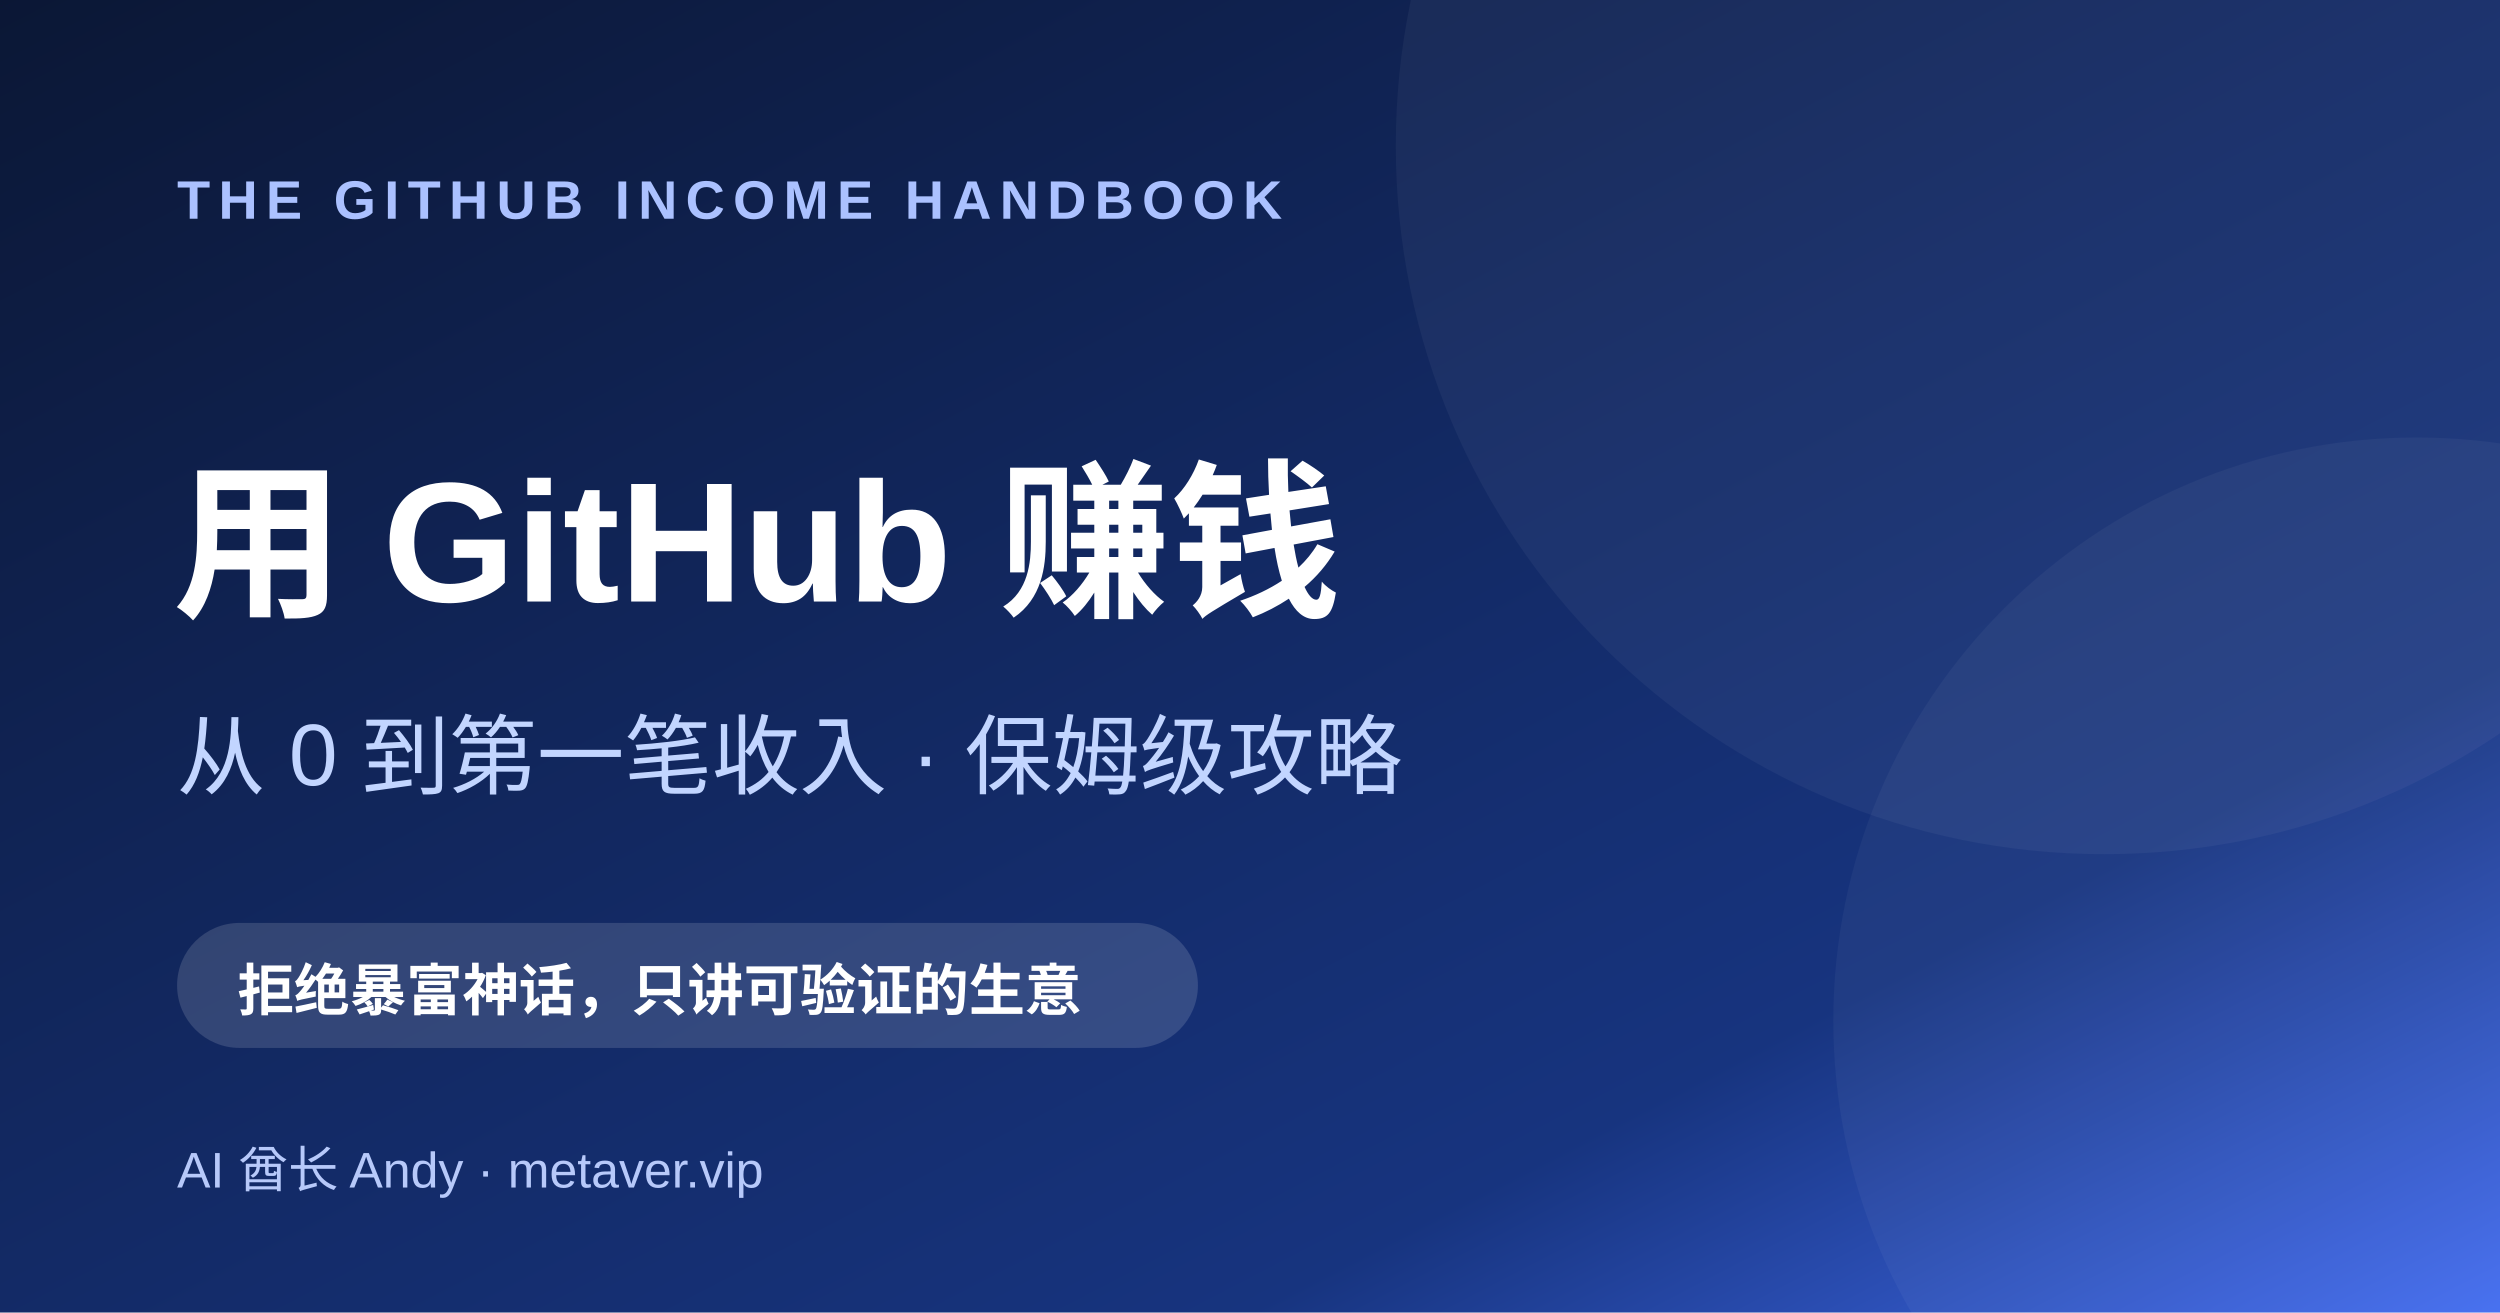
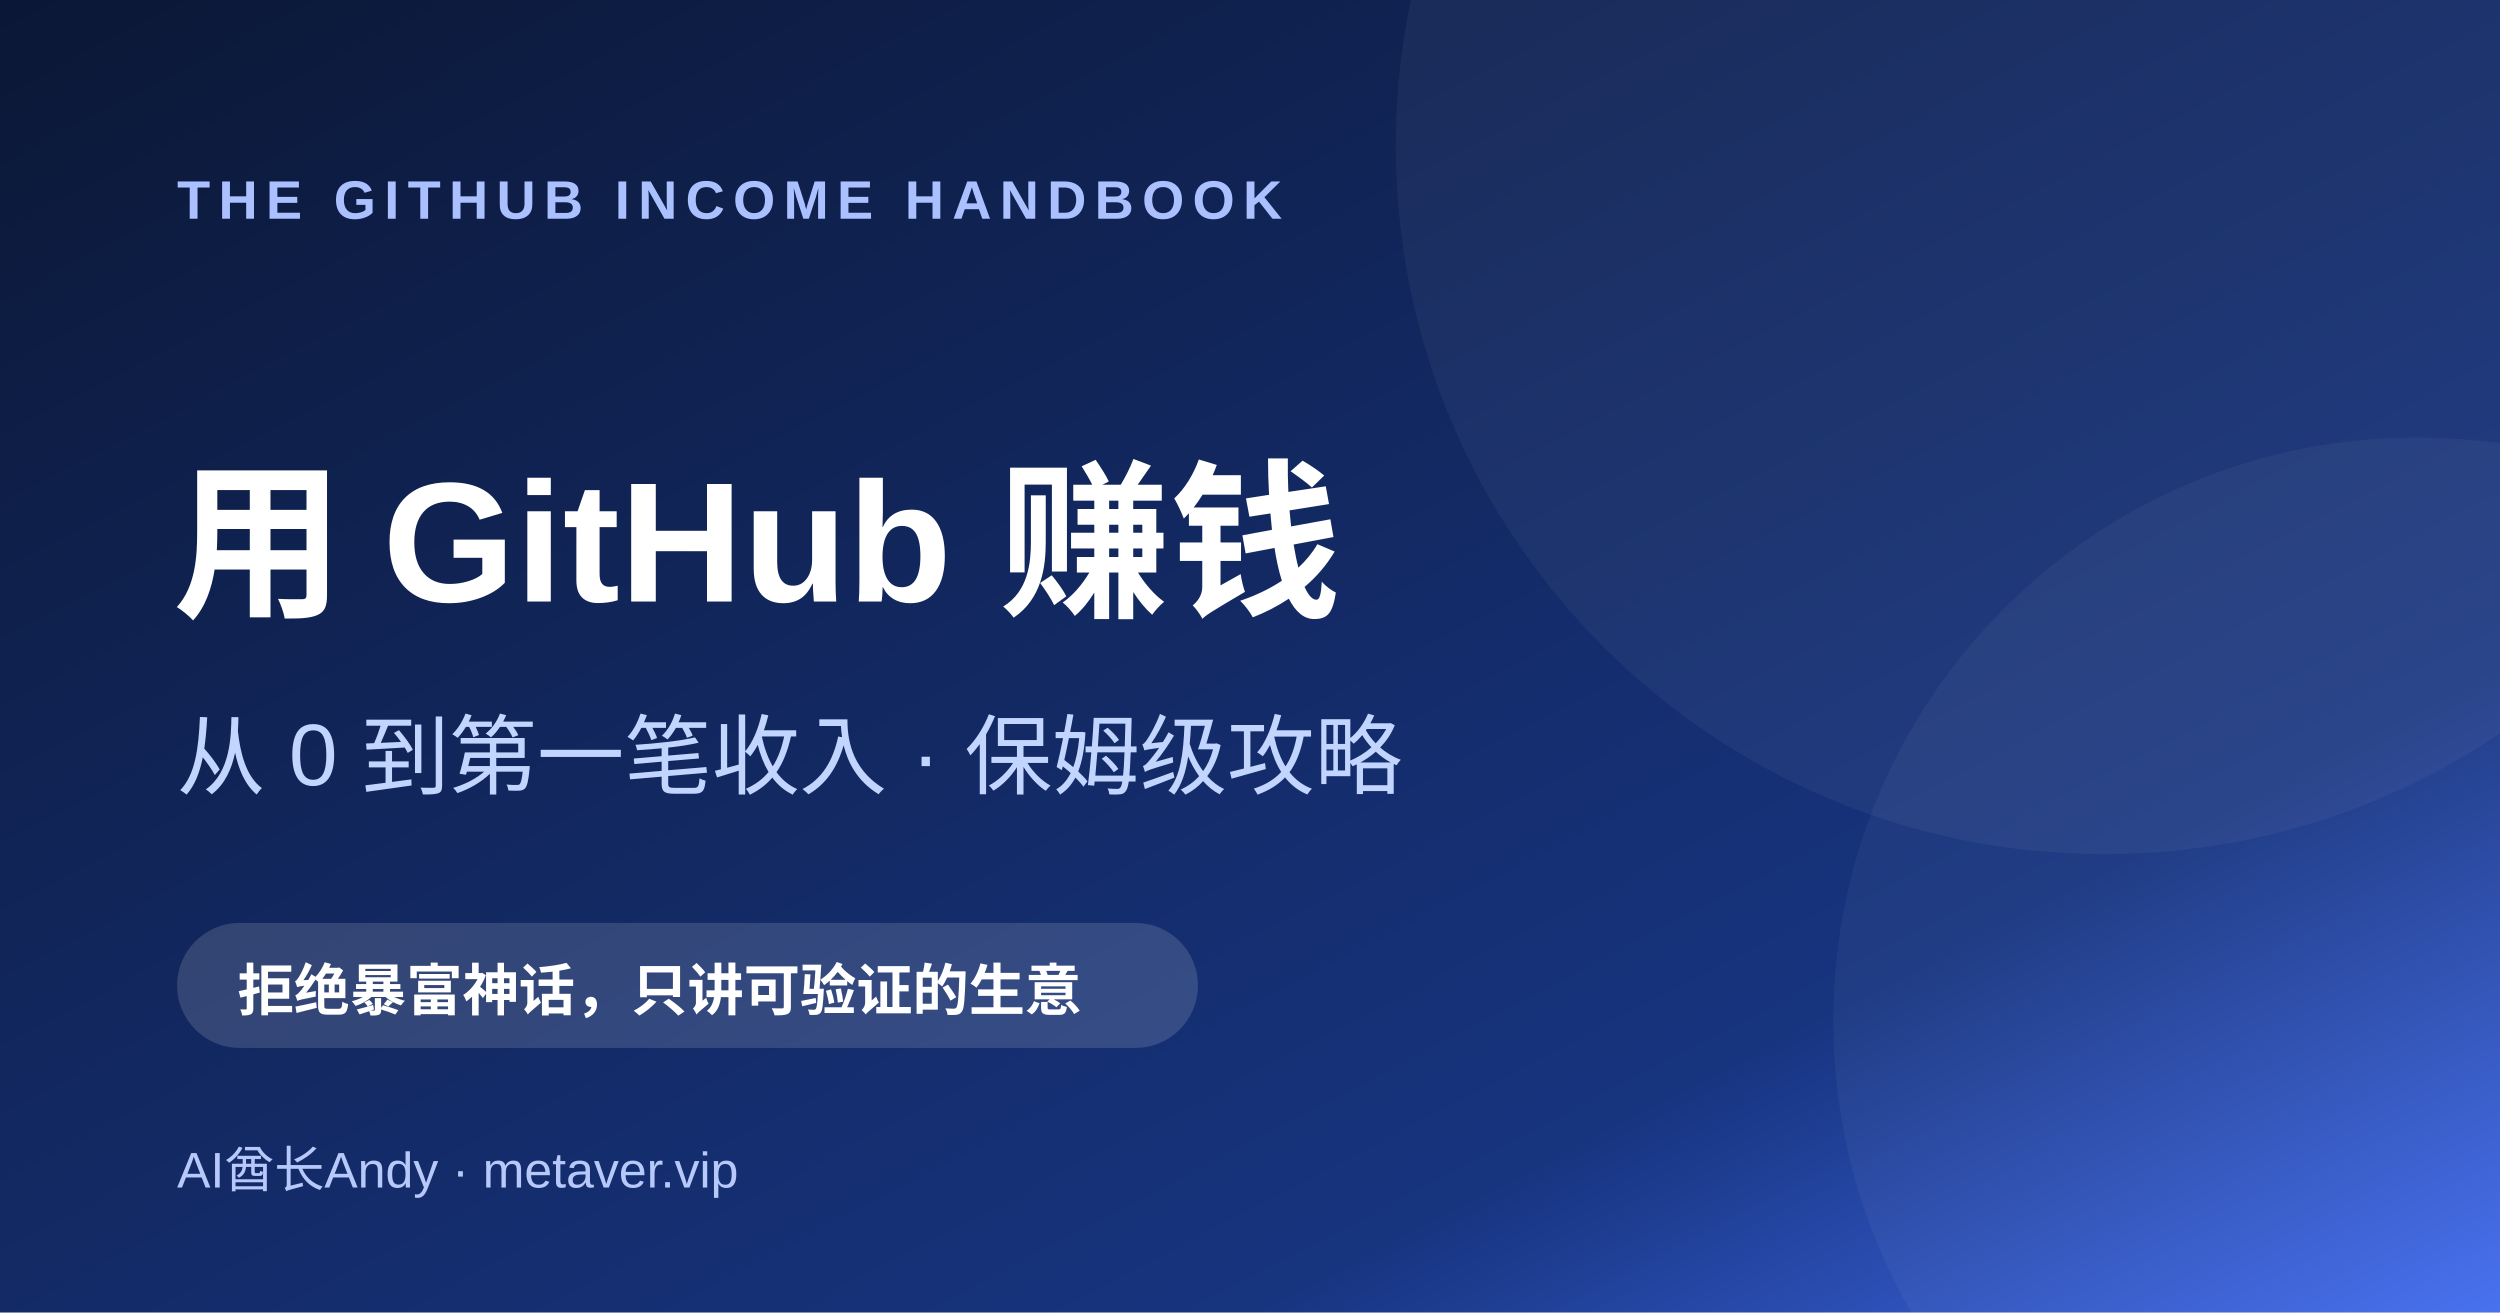
<svg xmlns="http://www.w3.org/2000/svg" width="1200" height="630" viewBox="0 0 1200 630">
  <defs>
    <linearGradient id="bg" x1="0" y1="0" x2="1" y2="1">
      <stop stop-color="#0b1735" />
      <stop offset=".75" stop-color="#17347f" />
      <stop offset="1" stop-color="#426cf0" />
    </linearGradient>
  </defs>
  <rect width="1200" height="630" rx="0" fill="url(#bg)" />
  <circle cx="1010" cy="70" r="340" fill="#ffffff" opacity=".045" />
  <circle cx="1160" cy="490" r="280" fill="#ffffff" opacity=".04" />
  <text x="85" y="105" font-family="Arial, sans-serif" font-size="26" letter-spacing="4" font-weight="700" fill="#abc1ff">THE GITHUB INCOME HANDBOOK</text>
  <text x="83" y="290" font-family="Arial, sans-serif" font-size="82" font-weight="800" fill="#ffffff">用 GitHub 赚钱</text>
  <text x="85" y="378" font-family="Arial, sans-serif" font-size="42" fill="#c2d5ff">从 0 到第一笔收入 · 保姆级攻略</text>
  <rect x="85" y="443" width="490" height="60" rx="30" fill="#ffffff" opacity=".14" />
  <text x="114" y="485" font-family="Arial, sans-serif" font-size="27" font-weight="600" fill="#fff">拒绝暴富神话，只讲可验证的生意</text>
-   <text x="85" y="570" font-family="Arial, sans-serif" font-size="24" fill="#b7c9fa">AI 酋长 Andy  ·  metaver.vip</text>
+   <text x="85" y="570" font-family="Arial, sans-serif" font-size="24" fill="#b7c9fa">AI酋长Andy  ·  metaver.vip</text>
</svg>
